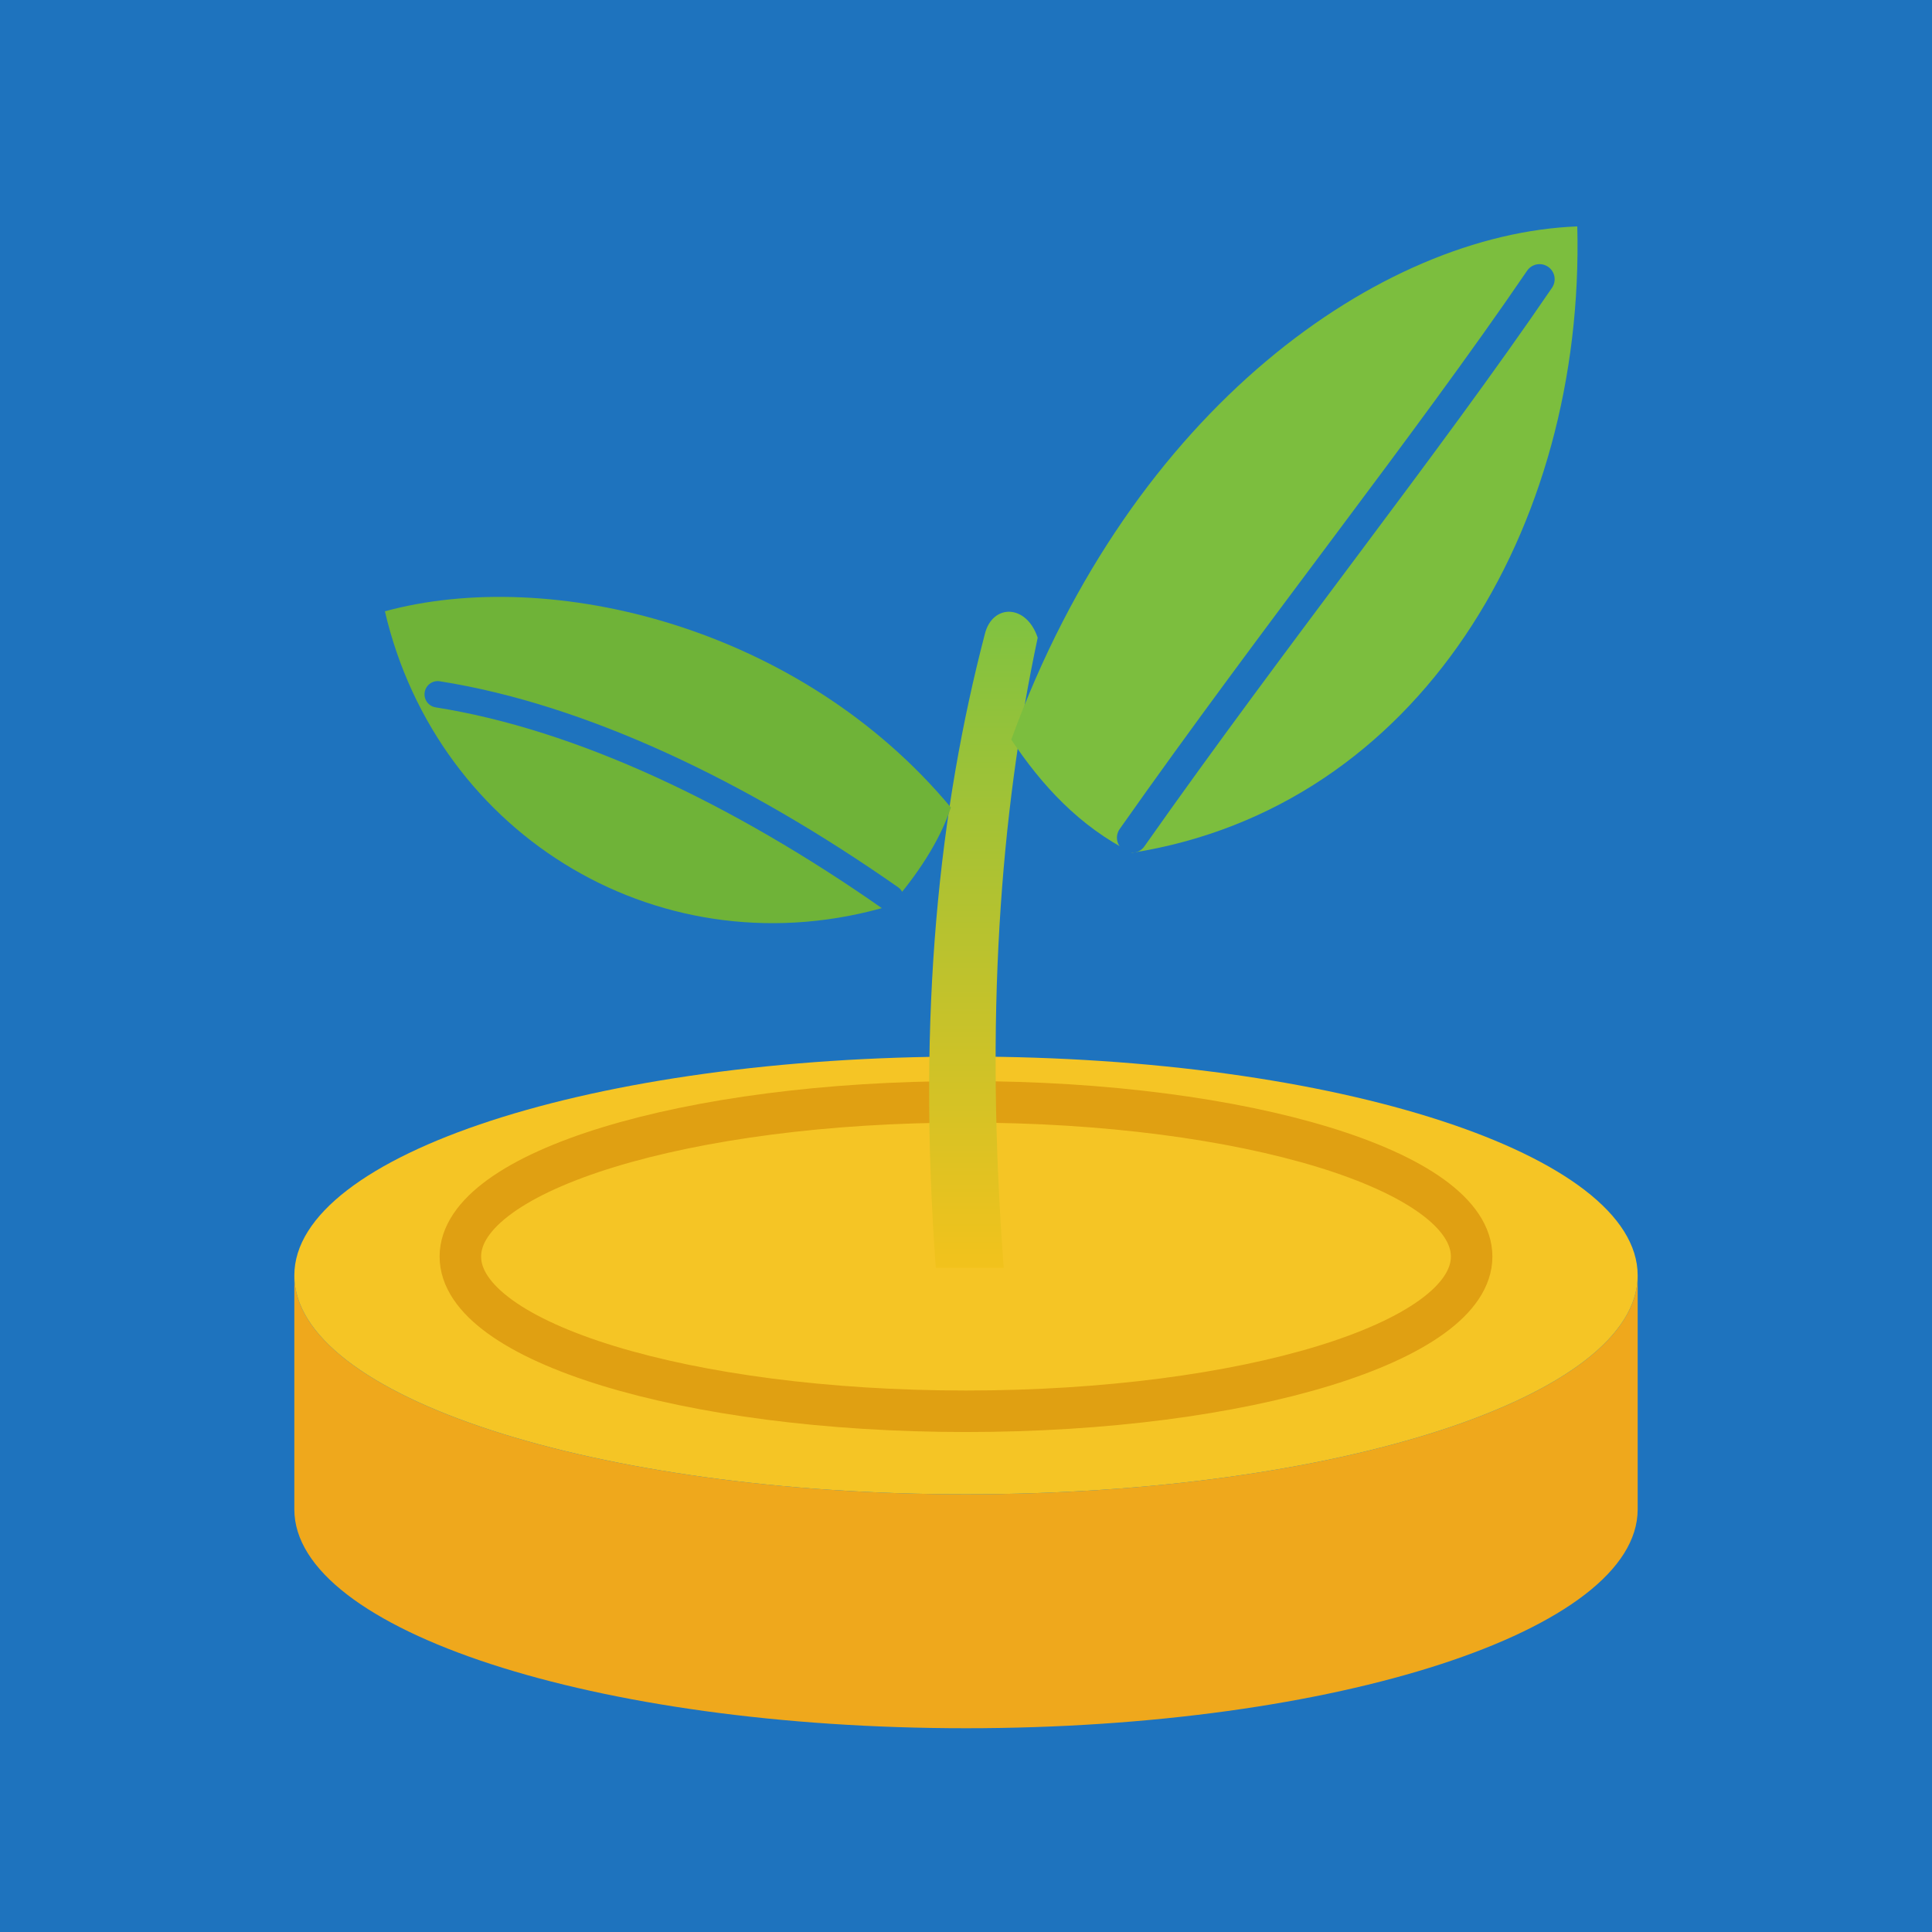
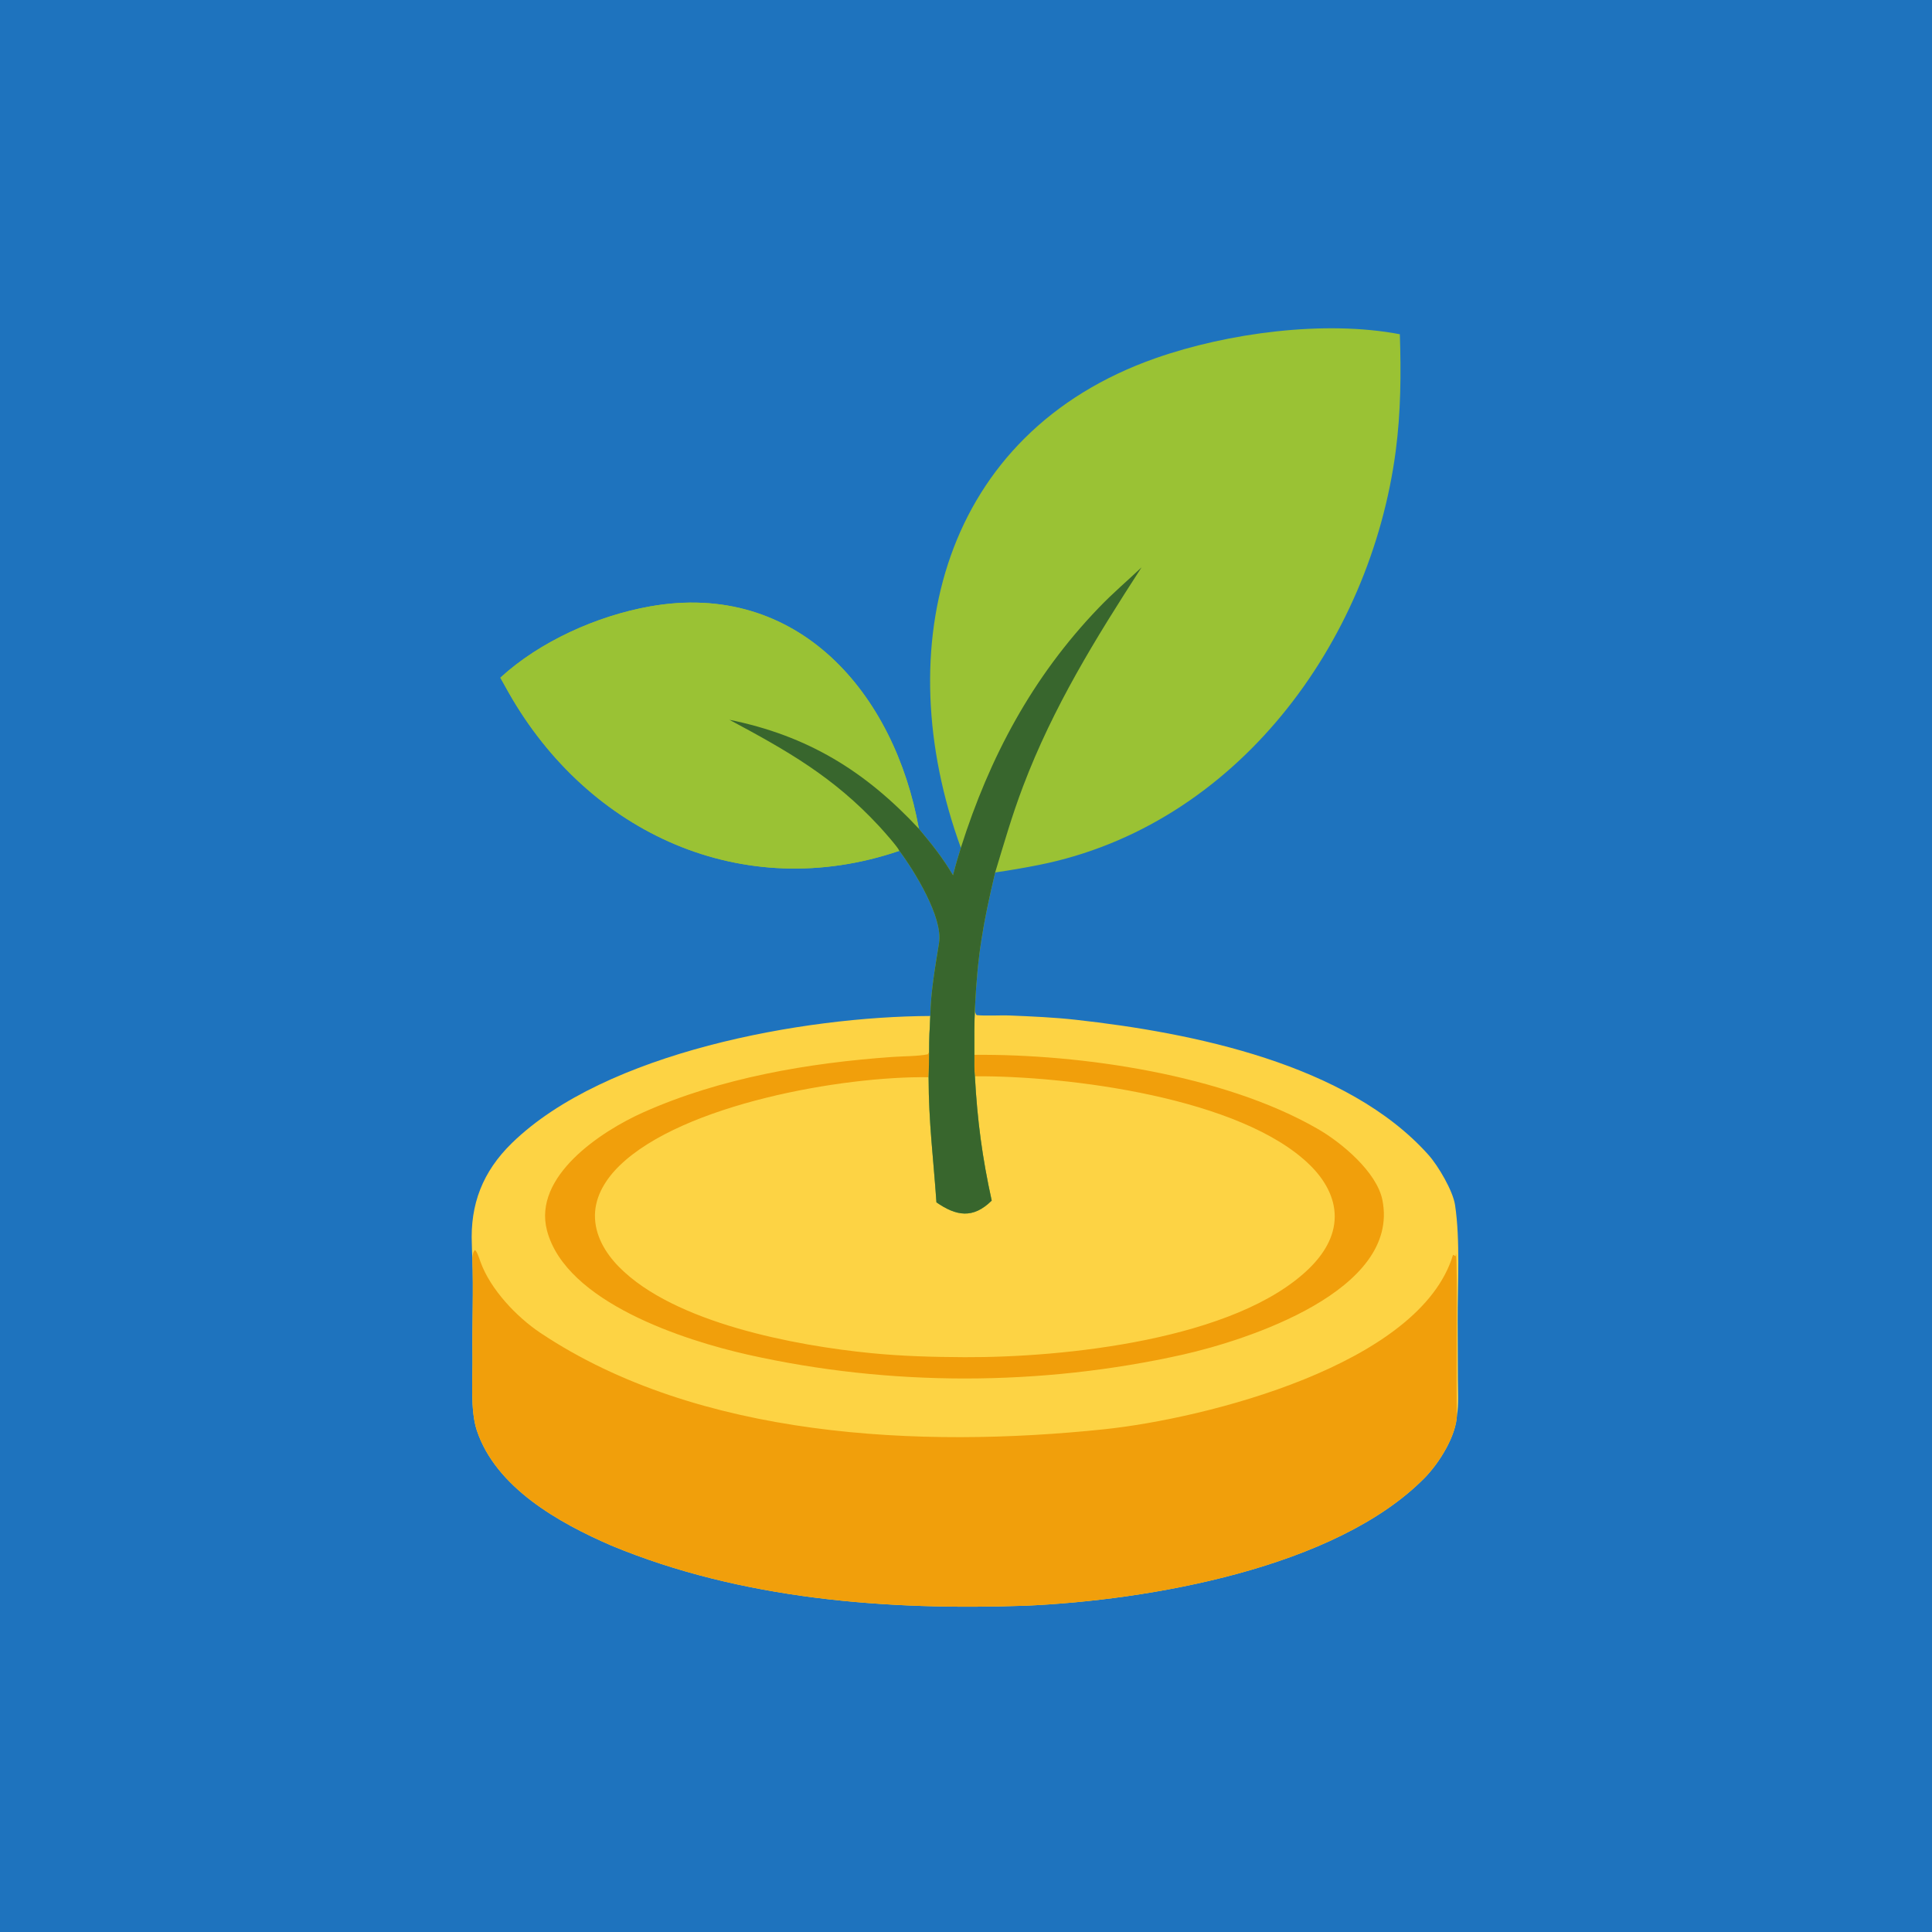
- <svg xmlns="http://www.w3.org/2000/svg" viewBox="0 0 512 512" role="img" aria-label="GELD VERSTEHEN">
-   <defs>
-     <linearGradient id="stem" x1="0" y1="0" x2="0" y2="1">
-       <stop offset="0" stop-color="#7FC241" />
-       <stop offset="1" stop-color="#F2C21C" />
-     </linearGradient>
-   </defs>
+ <svg xmlns="http://www.w3.org/2000/svg" width="512" height="512" viewBox="0 0 512 512" fill="none">
  <rect width="512" height="512" fill="#1E73BE" />
-   <path d="M78 338 a178 58 0 0 0 356 0 l0 62 a178 58 0 0 1 -356 0 z" fill="#EFA81C" />
-   <ellipse cx="256" cy="338" rx="178" ry="58" fill="#F5C525" />
-   <ellipse cx="256" cy="333" rx="134" ry="41" fill="none" stroke="#E0A012" stroke-width="11" />
-   <path d="M248 336 C243 268 249 214 261 168 C263 160 272 160 275 169 C265 216 261 270 266 336 Z" fill="url(#stem)" />
-   <path d="M268 196 C300 108 366 62 418 60 C420 140 376 214 300 226 C286 219 276 208 268 196 Z" fill="#7CBE3E" />
-   <path d="M300 222 C338 168 378 118 408 74" fill="none" stroke="#1E73BE" stroke-width="8" stroke-linecap="round" />
-   <path d="M252 214 C212 166 146 150 102 162 C116 222 176 258 236 240 C243 232 249 223 252 214 Z" fill="#6FB338" />
-   <path d="M236 238 C196 210 154 190 116 184" fill="none" stroke="#1E73BE" stroke-width="7" stroke-linecap="round" />
+   <path d="M258.224 279.546C258.226 275.371 258.16 271.002 258.385 266.848C258.437 267.829 258.295 268.301 258.793 269.014C261.491 269.283 264.893 269.002 267.85 269.126C273.601 269.368 279.279 269.61 285.057 270.249C315.986 273.674 357.036 281.943 378.565 306.065C381.164 308.978 385.031 315.578 385.598 319.308C387.019 328.657 386.263 340.502 386.292 350.153L386.357 365.468C386.366 368 386.6 372.657 386.114 374.952C385.899 380.584 381.365 387.771 377.531 391.664C353.951 415.61 304.363 424.076 272.033 425.522C235.078 426.831 196.404 423.884 161.96 409.569C148.067 403.547 131.388 394.215 126.347 379.03C124.571 373.682 125.296 365.152 125.214 359.429C125.091 350.78 125.509 342.058 125.168 333.424C125.079 332.192 125.098 330.958 125.044 329.757C124.57 319.166 127.898 310.49 135.666 302.92C160.403 278.809 212.956 269.377 246.543 269.246C246.35 272.558 246.236 275.441 246.232 278.756C246.195 280.963 246.193 283.279 246.088 285.475C246.105 297.565 247.353 306.861 248.166 318.639C253.401 322.264 257.856 323.078 262.815 318.174C260.313 306.813 258.994 296.904 258.358 285.225C258.16 283.612 258.227 281.225 258.224 279.546Z" fill="#FDD344" />
+   <path d="M125.168 333.424C125.294 332.574 125.283 331.854 125.874 331.265C126.481 331.731 127.063 333.666 127.362 334.475C129.956 341.648 136.833 348.967 143.235 353.241C185.005 381.129 243.916 383.875 292.547 378.78C319.491 375.957 376.354 361.681 385.071 332.529L385.771 332.91L385.834 332.201C386.328 332.935 385.82 370.111 386.114 374.952C385.899 380.584 381.365 387.771 377.531 391.664C353.951 415.61 304.363 424.076 272.033 425.522C235.078 426.831 196.404 423.884 161.96 409.569C148.067 403.547 131.388 394.215 126.347 379.03C124.571 373.682 125.296 365.152 125.214 359.429C125.091 350.78 125.509 342.058 125.168 333.424Z" fill="#F19F0B" />
+   <path d="M258.358 285.225C283.062 285.071 328.979 290.882 347.175 308.785C350.865 312.416 353.734 317.109 353.717 322.414C353.699 327.815 350.715 332.466 346.952 336.138C327.526 355.094 281.882 359.784 255.59 359.669C247.344 359.633 239.155 359.409 230.943 358.603C210.908 356.636 178.681 350.639 164.033 335.735C160.386 332.025 157.594 327.308 157.669 321.981C157.742 316.849 160.645 312.337 164.236 308.858C181.006 292.611 223.314 285.153 246.088 285.475C246.105 297.565 247.353 306.861 248.166 318.639C253.401 322.264 257.856 323.078 262.815 318.174C260.313 306.813 258.994 296.904 258.358 285.225Z" fill="#FDD344" />
+   <path d="M246.232 278.756C246.195 280.963 246.193 283.279 246.088 285.475C223.314 285.153 181.006 292.611 164.236 308.858C160.645 312.337 157.742 316.849 157.669 321.981C157.594 327.308 160.386 332.025 164.033 335.735C178.681 350.639 210.908 356.636 230.943 358.603C239.155 359.409 247.344 359.633 255.59 359.669C281.882 359.784 327.526 355.094 346.952 336.138C350.715 332.466 353.699 327.815 353.717 322.414C353.734 317.109 350.865 312.416 347.175 308.785C328.979 290.882 283.062 285.071 258.358 285.225C258.16 283.612 258.227 281.225 258.224 279.546C286.611 279.295 324.31 284.878 349.004 299.052C355.493 302.725 364.864 310.596 366.35 318.014C371.171 342.089 330.391 355.186 313.418 358.998C275.875 367.382 235.838 367.457 198.239 359.013C181.462 355.245 149.974 345.163 144.962 326.108C141.194 311.784 159.131 299.84 170.595 294.734C190.996 285.649 214.32 281.66 236.54 280.099C239.344 279.893 243.235 279.946 245.902 279.393L246.232 278.756Z" fill="#F19F0B" />
+   <path d="M254.636 224.675C235.255 171.471 249.664 114.78 306.247 94.923C325.327 88.227 351.044 84.772 370.974 88.578C371.319 99.008 371.238 109.224 369.877 119.551C363.173 170.379 327.567 218.83 275.253 229.233C271.395 230 267.631 230.643 263.73 231.211C260.546 244.662 259.054 252.941 258.385 266.848C258.16 271.002 258.226 275.371 258.224 279.546C258.227 281.225 258.16 283.612 258.358 285.225C258.994 296.904 260.313 306.813 262.815 318.174C257.856 323.078 253.401 322.264 248.166 318.639C247.353 306.861 246.105 297.565 246.088 285.475C246.193 283.279 246.195 280.963 246.232 278.756C246.236 275.441 246.35 272.558 246.543 269.246C246.629 262.915 247.881 255.994 248.857 249.874C249.933 243.128 242.322 230.815 238.34 225.478C196.87 239.593 155.992 220.83 134.838 183.602C134.082 182.273 133.341 180.934 132.6 179.596C143.048 169.994 158.189 163.23 172.155 160.725C211.463 153.676 237.085 183.754 243.513 219.622C247.111 223.947 249.674 227.102 252.562 231.945C253.194 229.398 253.861 227.179 254.636 224.675Z" fill="#9AC234" />
+   <path d="M132.6 179.597C143.048 169.994 158.189 163.23 172.155 160.726C211.463 153.677 237.085 183.755 243.513 219.623C229.304 204.361 214.089 194.974 193.298 190.752C208.626 198.95 220.885 205.9 232.962 218.935C233.98 220.033 237.835 224.339 238.34 225.478C196.87 239.594 155.992 220.83 134.838 183.602C134.082 182.273 133.341 180.934 132.6 179.597Z" fill="#9AC234" />
+   <path d="M254.636 224.674C262.236 200.688 273.561 179.42 291.116 161.134C295.073 157.012 298.52 154.15 302.523 150.355C290.35 169.176 279.107 187.319 271.121 208.387C268.134 216.267 266.16 223.227 263.73 231.211C260.546 244.661 259.054 252.941 258.385 266.848C258.16 271.002 258.226 275.37 258.224 279.546C258.227 281.225 258.16 283.612 258.358 285.225C258.994 296.903 260.313 306.812 262.815 318.173C257.856 323.078 253.401 322.264 248.166 318.638C247.353 306.861 246.105 297.565 246.088 285.474C246.193 283.278 246.195 280.962 246.232 278.755C246.236 275.441 246.35 272.558 246.543 269.246C246.629 262.914 247.881 255.994 248.857 249.874C249.933 243.127 242.322 230.815 238.34 225.478C237.835 224.338 233.98 220.032 232.962 218.934C220.885 205.9 208.626 198.95 193.298 190.751C214.089 194.973 229.304 204.36 243.513 219.622C247.111 223.947 249.674 227.102 252.562 231.944C253.194 229.398 253.861 227.178 254.636 224.674Z" fill="#38662D" />
</svg>
